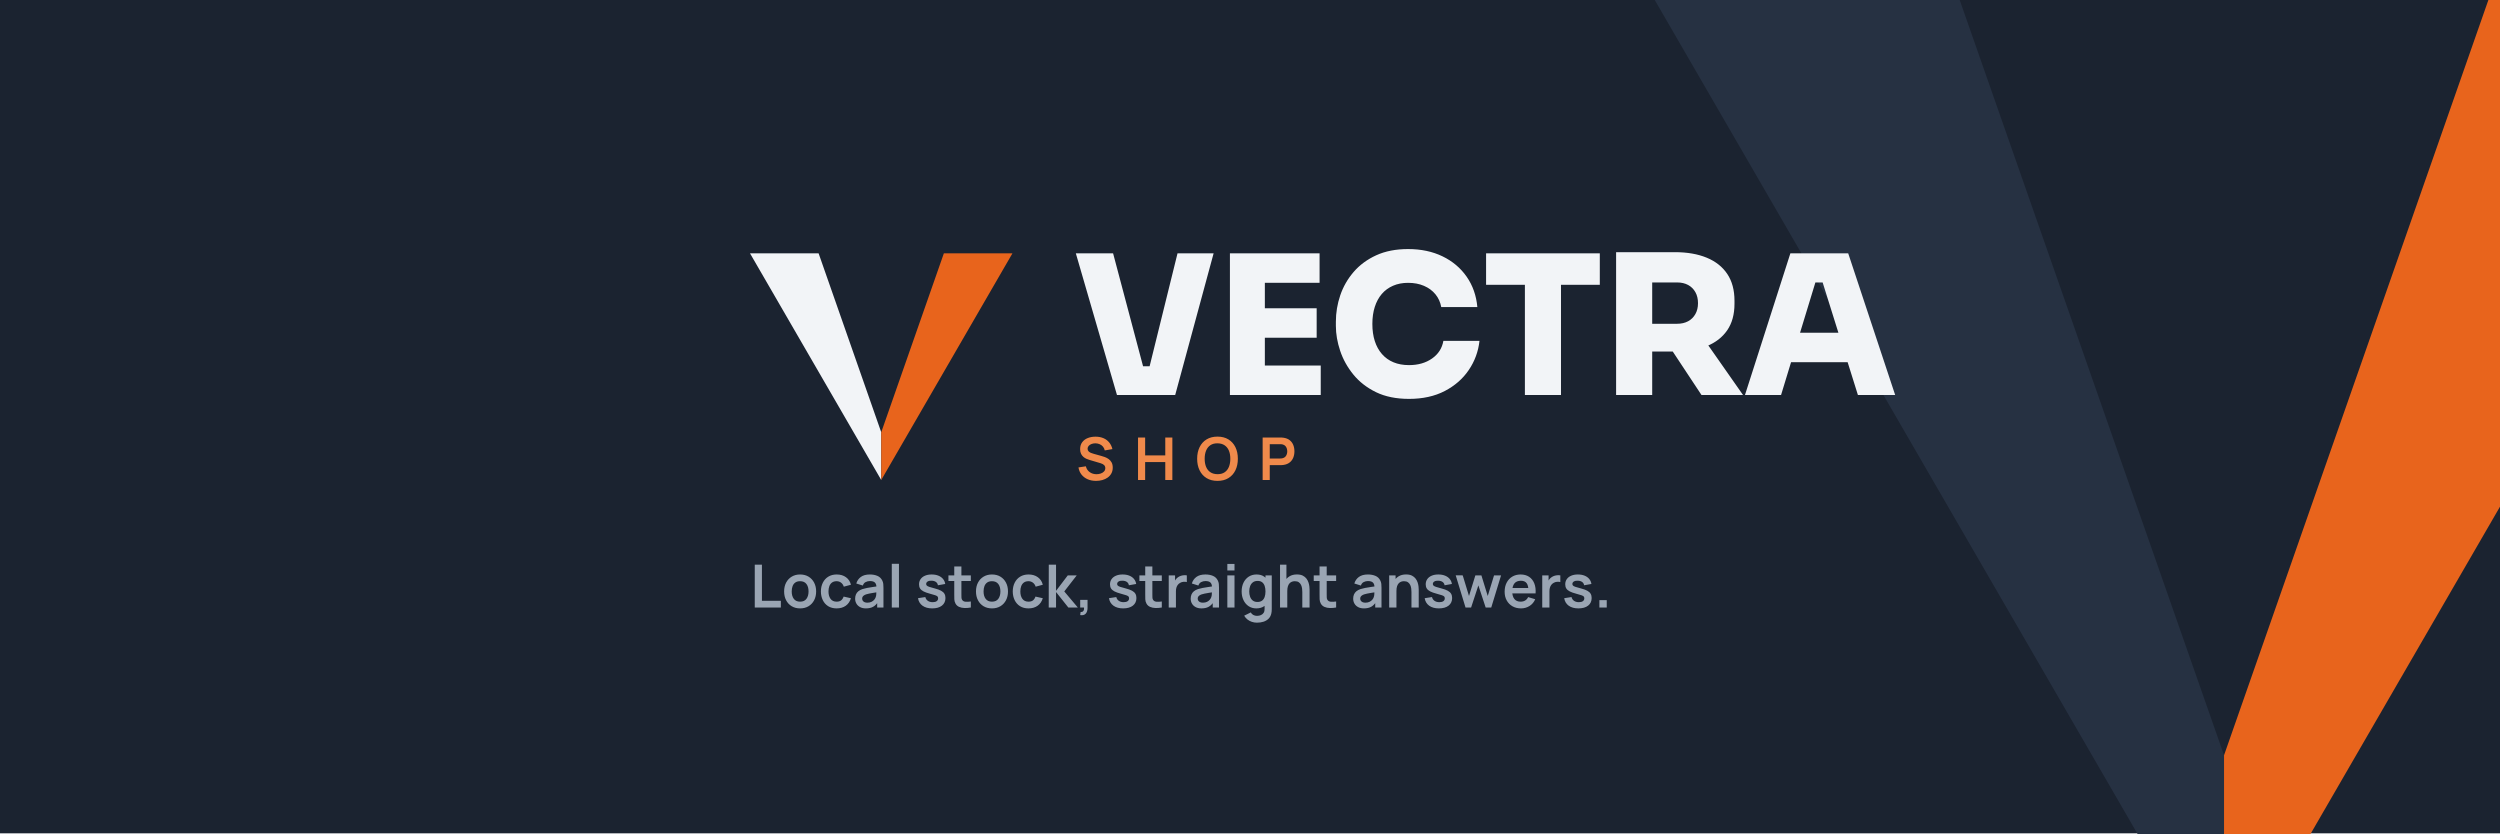
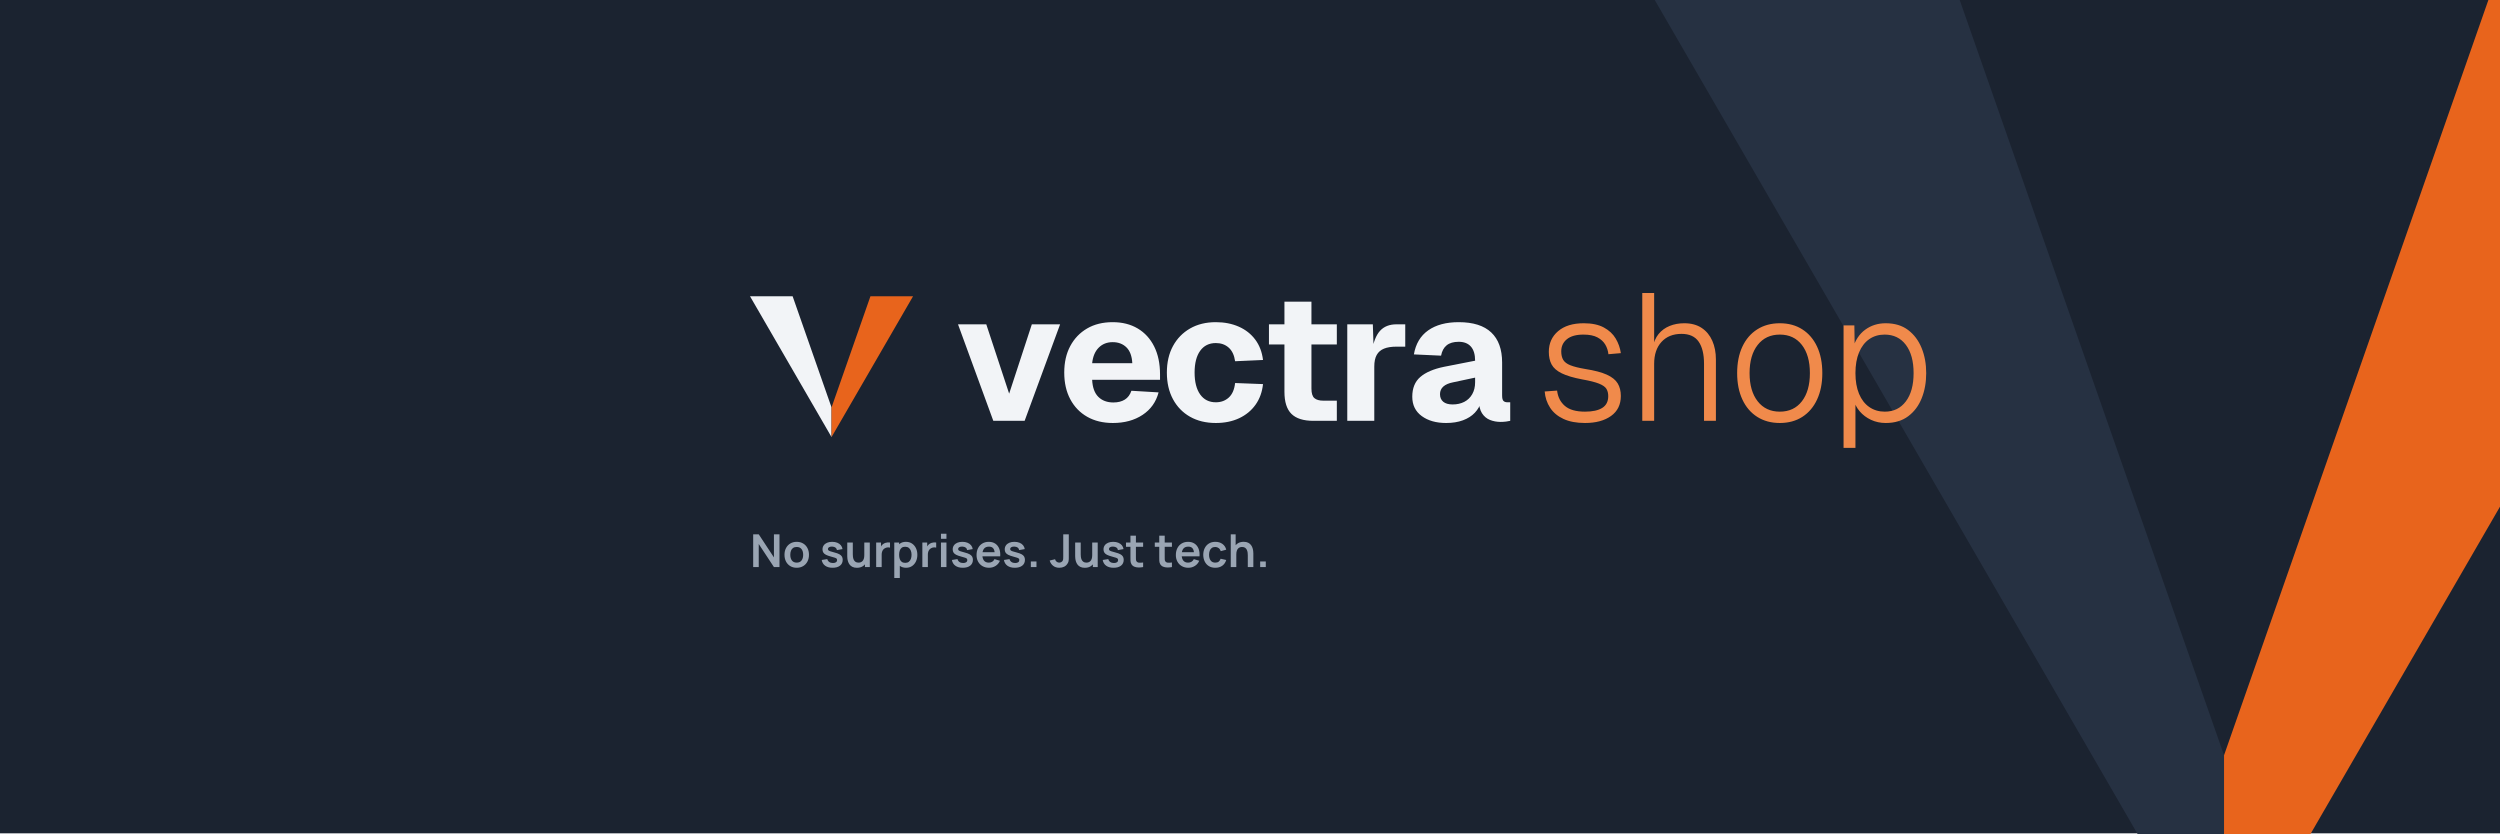
<svg xmlns="http://www.w3.org/2000/svg" viewBox="0 0 1500.00 500.00" width="1500" height="500" role="img" aria-label="Vectra Shop">
  <rect width="1500" height="500" fill="#1B2330" />
  <polygon fill="#263142" points="958.11,-60.00 1154.82,-60.00 1334.42,453.16 1334.42,590.00" />
  <polygon fill="#E8641C" points="1710.74,-60.00 1514.03,-60.00 1334.42,453.16 1334.42,590.00" />
-   <g transform="translate(450.00,152.00)">
-     <polygon fill="#F2F4F7" points="0.00,0.00 41.16,0.00 78.74,107.37 78.74,136.00" />
-     <polygon fill="#E8641C" points="157.47,0.00 116.32,0.00 78.74,107.37 78.74,136.00" />
-     <path fill="#F2F4F7" transform="translate(193.17,85.00)" d="M27.014 0.0 2.329 -85.0H24.685L43.199 -15.253L39.123 -17.233H50.301L46.11 -15.253L63.342 -85.0H85.0L61.945 0.0ZM94.781 0.0V-85.0H115.74V0.0ZM113.411 0.0V-17.699H149.274V0.0ZM113.411 -34.349V-52.048H146.829V-34.349ZM113.411 -67.301V-85.0H148.575V-67.301ZM202.253 2.329Q190.726 2.329 182.459 -1.688Q174.192 -5.705 168.836 -12.284Q163.479 -18.863 160.918 -26.548Q158.356 -34.233 158.356 -41.452V-44.014Q158.356 -52.048 160.976 -59.791Q163.596 -67.534 169.01 -73.822Q174.425 -80.11 182.575 -83.836Q190.726 -87.562 201.671 -87.562Q213.315 -87.562 222.339 -83.195Q231.363 -78.829 236.836 -70.969Q242.308 -63.11 243.24 -52.747H221.582Q220.767 -57.171 218.089 -60.432Q215.411 -63.692 211.219 -65.497Q207.027 -67.301 201.671 -67.301Q196.664 -67.301 192.647 -65.555Q188.63 -63.808 185.894 -60.606Q183.158 -57.404 181.702 -52.863Q180.247 -48.322 180.247 -42.616Q180.247 -36.911 181.702 -32.37Q183.158 -27.829 186.01 -24.568Q188.863 -21.308 192.938 -19.62Q197.014 -17.932 202.253 -17.932Q210.404 -17.932 216.051 -21.89Q221.699 -25.849 222.863 -32.486H244.521Q243.473 -22.938 238.116 -15.021Q232.76 -7.103 223.678 -2.387Q214.596 2.329 202.253 2.329ZM271.767 0.0V-68.466H293.425V0.0ZM248.479 -66.137V-85.0H316.712V-66.137ZM326.493 0.0V-85.699H348.151V0.0ZM377.726 0.0 353.856 -36.096H377.377L402.644 0.0ZM342.678 -26.082V-42.733H363.055Q366.897 -42.733 369.692 -44.247Q372.486 -45.76 374.058 -48.555Q375.63 -51.349 375.63 -55.075Q375.63 -58.918 374.058 -61.712Q372.486 -64.507 369.692 -66.021Q366.897 -67.534 363.055 -67.534H342.678V-85.699H361.774Q372.836 -85.699 380.87 -82.38Q388.904 -79.062 393.212 -72.599Q397.521 -66.137 397.521 -56.589V-54.726Q397.521 -45.178 393.154 -38.832Q388.788 -32.486 380.812 -29.284Q372.836 -26.082 361.774 -26.082ZM403.808 0.0 431.055 -85.0H465.753L493.932 0.0H471.575L449.685 -69.863L455.856 -67.534H440.486L446.774 -69.863L425.466 0.0ZM426.048 -19.678 432.568 -37.377H464.822L471.342 -19.678Z" />
-     <path fill="#F08A4B" transform="translate(195.72,136.00)" d="M11.918 0.531Q9.12 0.531 6.88 -0.443Q4.64 -1.417 3.196 -3.232Q1.753 -5.047 1.364 -7.544L5.791 -8.217Q6.357 -5.95 8.119 -4.71Q9.881 -3.471 12.183 -3.471Q13.547 -3.471 14.751 -3.896Q15.955 -4.321 16.708 -5.135Q17.46 -5.95 17.46 -7.136Q17.46 -7.668 17.283 -8.119Q17.106 -8.571 16.761 -8.925Q16.416 -9.279 15.876 -9.571Q15.335 -9.864 14.627 -10.076L8.04 -12.024Q7.19 -12.272 6.207 -12.688Q5.224 -13.104 4.347 -13.839Q3.471 -14.574 2.913 -15.716Q2.355 -16.858 2.355 -18.541Q2.355 -21.002 3.604 -22.676Q4.852 -24.349 6.968 -25.181Q9.084 -26.014 11.67 -25.996Q14.291 -25.978 16.345 -25.102Q18.399 -24.225 19.78 -22.56Q21.161 -20.896 21.728 -18.541L17.142 -17.744Q16.858 -19.09 16.053 -20.037Q15.247 -20.984 14.087 -21.48Q12.927 -21.976 11.617 -22.011Q10.342 -22.029 9.253 -21.631Q8.164 -21.232 7.499 -20.489Q6.835 -19.745 6.835 -18.753Q6.835 -17.815 7.402 -17.221Q7.969 -16.628 8.81 -16.283Q9.651 -15.938 10.519 -15.707L15.088 -14.432Q16.026 -14.184 17.195 -13.759Q18.364 -13.334 19.444 -12.573Q20.524 -11.811 21.223 -10.572Q21.923 -9.332 21.923 -7.42Q21.923 -5.436 21.099 -3.94Q20.276 -2.444 18.877 -1.452Q17.478 -0.46 15.681 0.035Q13.883 0.531 11.918 0.531ZM37.099 0.0V-25.5H41.367V-14.769H53.444V-25.5H57.694V0.0H53.444V-10.767H41.367V0.0ZM84.77 0.531Q80.945 0.531 78.218 -1.142Q75.491 -2.816 74.03 -5.808Q72.569 -8.801 72.569 -12.75Q72.569 -16.699 74.03 -19.692Q75.491 -22.684 78.218 -24.358Q80.945 -26.031 84.77 -26.031Q88.595 -26.031 91.331 -24.358Q94.067 -22.684 95.528 -19.692Q96.989 -16.699 96.989 -12.75Q96.989 -8.801 95.528 -5.808Q94.067 -2.816 91.331 -1.142Q88.595 0.531 84.77 0.531ZM84.77 -3.489Q87.338 -3.471 89.046 -4.622Q90.755 -5.773 91.614 -7.863Q92.473 -9.952 92.473 -12.75Q92.473 -15.548 91.614 -17.611Q90.755 -19.674 89.046 -20.825Q87.338 -21.976 84.77 -22.011Q82.202 -22.029 80.502 -20.878Q78.802 -19.727 77.943 -17.638Q77.084 -15.548 77.084 -12.75Q77.084 -9.952 77.934 -7.889Q78.784 -5.826 80.493 -4.675Q82.202 -3.524 84.77 -3.489ZM111.864 0.0V-25.5H122.4Q122.772 -25.5 123.356 -25.473Q123.941 -25.447 124.436 -25.358Q126.65 -25.022 128.093 -23.889Q129.536 -22.755 130.236 -21.029Q130.935 -19.302 130.935 -17.195Q130.935 -15.105 130.227 -13.379Q129.519 -11.652 128.076 -10.519Q126.632 -9.385 124.436 -9.049Q123.941 -8.978 123.347 -8.943Q122.754 -8.907 122.4 -8.907H116.131V0.0ZM116.131 -12.892H122.223Q122.577 -12.892 123.02 -12.927Q123.463 -12.963 123.834 -13.069Q124.897 -13.334 125.508 -14.007Q126.119 -14.68 126.376 -15.53Q126.632 -16.38 126.632 -17.195Q126.632 -18.009 126.376 -18.868Q126.119 -19.727 125.508 -20.4Q124.897 -21.073 123.834 -21.339Q123.463 -21.445 123.02 -21.471Q122.577 -21.498 122.223 -21.498H116.131Z" />
+   <g transform="translate(450.00,177.75)">
+     <polygon fill="#F2F4F7" points="0.00,0.00 25.57,0.00 48.92,66.71 48.92,84.50" />
+     <polygon fill="#E8641C" points="97.84,0.00 72.27,0.00 48.92,66.71 48.92,84.50" />
+     <path fill="#F2F4F7" transform="translate(122.54,74.75)" d="M23.442 0.0 2.269 -57.903H19.229L32.949 -16.312L46.56 -57.903H63.521L42.239 0.0ZM95.173 1.296Q86.315 1.296 79.779 -2.431Q73.243 -6.158 69.624 -12.963Q66.005 -19.769 66.005 -28.952Q66.005 -38.134 69.624 -44.886Q73.243 -51.637 79.725 -55.418Q86.206 -59.199 95.065 -59.199Q103.707 -59.199 110.081 -55.418Q116.454 -51.637 119.965 -44.616Q123.476 -37.594 123.476 -27.871V-24.63H82.75Q83.074 -17.717 86.477 -14.368Q89.879 -11.019 95.497 -11.019Q99.602 -11.019 102.357 -12.747Q105.111 -14.476 106.3 -18.041L122.612 -17.068Q120.343 -8.426 112.997 -3.565Q105.652 1.296 95.173 1.296ZM82.75 -34.569H106.84Q106.516 -40.943 103.329 -44.075Q100.142 -47.208 95.065 -47.208Q89.987 -47.208 86.693 -43.913Q83.398 -40.619 82.75 -34.569ZM156.965 1.296Q148.107 1.296 141.517 -2.431Q134.927 -6.158 131.254 -12.963Q127.581 -19.769 127.581 -28.952Q127.581 -38.134 131.254 -44.886Q134.927 -51.637 141.517 -55.418Q148.107 -59.199 156.965 -59.199Q164.635 -59.199 170.739 -56.499Q176.842 -53.798 180.623 -48.721Q184.404 -43.643 185.268 -36.514L168.524 -35.757Q167.768 -41.159 164.689 -43.913Q161.61 -46.668 156.965 -46.668Q150.915 -46.668 147.566 -42.023Q144.218 -37.378 144.218 -28.952Q144.218 -20.525 147.566 -15.826Q150.915 -11.127 156.965 -11.127Q161.61 -11.127 164.743 -13.99Q167.876 -16.852 168.524 -22.686L185.268 -22.038Q184.512 -14.908 180.785 -9.669Q177.058 -4.429 170.955 -1.566Q164.851 1.296 156.965 1.296ZM215.516 0.0Q206.55 0.0 202.337 -4.159Q198.124 -8.318 198.124 -17.393V-71.515H214.328V-19.337Q214.328 -15.124 216.11 -13.612Q217.893 -12.099 221.458 -12.099H229.56V0.0ZM188.833 -45.804V-57.903H229.56V-45.804ZM235.825 0.0V-57.903H251.165L251.706 -41.051L250.517 -41.375Q251.922 -50.125 255.487 -54.014Q259.052 -57.903 265.317 -57.903H270.611V-44.508H265.317Q260.78 -44.508 257.863 -43.319Q254.946 -42.131 253.488 -39.538Q252.03 -36.946 252.03 -32.516V0.0ZM295.133 1.296Q286.167 1.296 280.495 -2.863Q274.824 -7.022 274.824 -14.476Q274.824 -22.146 279.631 -26.305Q284.438 -30.464 293.837 -32.408L312.525 -36.081Q312.525 -41.699 309.987 -44.562Q307.448 -47.424 302.695 -47.424Q298.05 -47.424 295.457 -45.318Q292.864 -43.211 292.108 -39.106L275.796 -39.862Q277.416 -49.369 284.384 -54.284Q291.352 -59.199 302.695 -59.199Q315.658 -59.199 322.194 -53.042Q328.73 -46.884 328.73 -35.001V-15.232Q328.73 -12.747 329.54 -11.937Q330.35 -11.127 331.971 -11.127H333.591V0.0Q332.835 0.216 331.16 0.432Q329.486 0.648 327.865 0.648Q324.409 0.648 321.438 -0.54Q318.467 -1.728 316.631 -4.591Q314.794 -7.454 314.794 -12.747L316.198 -11.667Q315.118 -7.778 312.363 -4.861Q309.609 -1.945 305.234 -0.324Q300.858 1.296 295.133 1.296ZM299.022 -9.831Q303.019 -9.831 306.044 -11.397Q309.069 -12.963 310.797 -15.988Q312.525 -19.013 312.525 -23.118V-25.927L299.346 -23.118Q295.457 -22.362 293.459 -20.579Q291.46 -18.797 291.46 -15.988Q291.46 -13.071 293.405 -11.451Q295.349 -9.831 299.022 -9.831Z" />
+     <path fill="#F08A4B" transform="translate(471.84,74.75)" d="M29.168 1.296Q21.498 1.296 16.258 -1.134Q11.019 -3.565 8.21 -7.886Q5.401 -12.207 4.969 -17.609L12.423 -18.149Q13.071 -12.423 17.068 -8.966Q21.065 -5.509 29.168 -5.509Q35.973 -5.509 39.538 -7.778Q43.103 -10.047 43.103 -14.8Q43.103 -17.393 42.023 -19.175Q40.943 -20.957 37.594 -22.308Q34.245 -23.658 27.547 -24.846Q19.553 -26.359 15.178 -28.519Q10.803 -30.68 9.128 -33.813Q7.454 -36.946 7.454 -41.375Q7.454 -49.045 13.017 -53.798Q18.581 -58.551 28.411 -58.551Q35.757 -58.551 40.457 -56.013Q45.156 -53.474 47.586 -49.369Q50.017 -45.264 50.665 -40.619L43.211 -39.97Q42.887 -43.103 41.321 -45.75Q39.754 -48.397 36.622 -50.071Q33.489 -51.745 28.195 -51.745Q21.714 -51.745 18.311 -48.991Q14.908 -46.236 14.908 -41.699Q14.908 -38.566 16.096 -36.568Q17.285 -34.569 20.417 -33.327Q23.55 -32.084 29.276 -31.112Q37.594 -29.816 42.239 -27.709Q46.884 -25.603 48.775 -22.47Q50.665 -19.337 50.665 -14.908Q50.665 -7.13 44.778 -2.917Q38.89 1.296 29.168 1.296ZM63.521 0.0V-76.7H70.65V-43.643L69.786 -43.751Q70.65 -48.829 73.297 -52.07Q75.944 -55.31 79.941 -56.931Q83.938 -58.551 88.691 -58.551Q94.957 -58.551 99.17 -55.743Q103.383 -52.934 105.544 -48.019Q107.704 -43.103 107.704 -36.838V0.0H100.574V-34.245Q100.574 -42.887 97.333 -47.532Q94.093 -52.178 87.071 -52.178Q79.509 -52.178 75.08 -47.37Q70.65 -42.563 70.65 -34.137V0.0ZM146.054 1.296Q138.276 1.296 132.497 -2.377Q126.717 -6.05 123.584 -12.801Q120.451 -19.553 120.451 -28.627Q120.451 -37.81 123.584 -44.508Q126.717 -51.205 132.497 -54.878Q138.276 -58.551 146.054 -58.551Q153.832 -58.551 159.558 -54.878Q165.283 -51.205 168.416 -44.508Q171.549 -37.81 171.549 -28.627Q171.549 -19.553 168.416 -12.801Q165.283 -6.05 159.558 -2.377Q153.832 1.296 146.054 1.296ZM146.054 -5.509Q154.48 -5.509 159.288 -11.721Q164.095 -17.933 164.095 -28.627Q164.095 -39.322 159.288 -45.534Q154.48 -51.745 146.054 -51.745Q137.628 -51.745 132.767 -45.534Q127.905 -39.322 127.905 -28.627Q127.905 -17.933 132.767 -11.721Q137.628 -5.509 146.054 -5.509ZM184.296 16.204V-57.255H190.778L190.994 -42.779L189.805 -43.319Q191.966 -50.773 197.259 -54.662Q202.553 -58.551 209.575 -58.551Q217.677 -58.551 223.024 -54.5Q228.372 -50.449 231.126 -43.697Q233.881 -36.946 233.881 -28.627Q233.881 -20.309 231.18 -13.558Q228.48 -6.806 223.078 -2.755Q217.677 1.296 209.575 1.296Q204.821 1.296 200.77 -0.594Q196.719 -2.485 193.965 -5.725Q191.21 -8.966 190.238 -13.071L191.426 -14.476V16.204ZM209.035 -5.509Q217.029 -5.509 221.674 -11.667Q226.319 -17.825 226.319 -28.627Q226.319 -39.43 221.674 -45.588Q217.029 -51.745 208.926 -51.745Q203.633 -51.745 199.69 -48.991Q195.747 -46.236 193.586 -41.051Q191.426 -35.865 191.426 -28.627Q191.426 -21.39 193.586 -16.204Q195.747 -11.019 199.744 -8.264Q203.741 -5.509 209.035 -5.509Z" />
  </g>
-   <path fill="#9AA5B3" transform="translate(450.00,364.50)" d="M2.856 0.0V-25.704H7.158V-4.034H18.51V0.0ZM30.059 0.535Q27.168 0.535 25.008 -0.768Q22.848 -2.071 21.661 -4.364Q20.474 -6.658 20.474 -9.639Q20.474 -12.673 21.688 -14.958Q22.902 -17.243 25.061 -18.528Q27.221 -19.813 30.059 -19.813Q32.969 -19.813 35.129 -18.51Q37.289 -17.207 38.485 -14.914Q39.681 -12.62 39.681 -9.639Q39.681 -6.64 38.476 -4.346Q37.271 -2.053 35.111 -0.759Q32.951 0.535 30.059 0.535ZM30.059 -3.499Q32.63 -3.499 33.879 -5.212Q35.129 -6.926 35.129 -9.639Q35.129 -12.441 33.861 -14.11Q32.594 -15.779 30.059 -15.779Q28.328 -15.779 27.212 -15.003Q26.097 -14.226 25.561 -12.843Q25.026 -11.46 25.026 -9.639Q25.026 -6.837 26.302 -5.168Q27.578 -3.499 30.059 -3.499ZM51.979 0.535Q48.998 0.535 46.892 -0.794Q44.786 -2.124 43.67 -4.427Q42.554 -6.729 42.537 -9.639Q42.554 -12.602 43.706 -14.896Q44.857 -17.19 46.981 -18.502Q49.105 -19.813 52.033 -19.813Q55.317 -19.813 57.593 -18.162Q59.869 -16.511 60.565 -13.655L56.281 -12.495Q55.781 -14.048 54.621 -14.914Q53.461 -15.779 51.979 -15.779Q50.301 -15.779 49.212 -14.985Q48.124 -14.191 47.606 -12.798Q47.088 -11.406 47.088 -9.639Q47.088 -6.89 48.32 -5.194Q49.552 -3.499 51.979 -3.499Q53.693 -3.499 54.683 -4.284Q55.674 -5.069 56.174 -6.551L60.565 -5.569Q59.673 -2.624 57.441 -1.044Q55.21 0.535 51.979 0.535ZM69.544 0.535Q67.455 0.535 66.009 -0.259Q64.563 -1.053 63.823 -2.374Q63.082 -3.695 63.082 -5.284Q63.082 -6.676 63.546 -7.792Q64.01 -8.907 64.974 -9.719Q65.938 -10.531 67.473 -11.049Q68.633 -11.424 70.195 -11.727Q71.757 -12.031 73.587 -12.29Q75.416 -12.549 77.415 -12.852L75.88 -11.977Q75.898 -13.977 74.988 -14.923Q74.077 -15.869 71.918 -15.869Q70.615 -15.869 69.401 -15.262Q68.187 -14.655 67.705 -13.173L63.778 -14.405Q64.492 -16.85 66.5 -18.332Q68.508 -19.813 71.918 -19.813Q74.488 -19.813 76.443 -18.975Q78.397 -18.136 79.343 -16.226Q79.861 -15.208 79.968 -14.146Q80.075 -13.084 80.075 -11.835V0.0H76.309V-4.177L76.933 -3.499Q75.63 -1.41 73.89 -0.437Q72.15 0.535 69.544 0.535ZM70.4 -2.892Q71.864 -2.892 72.899 -3.409Q73.935 -3.927 74.551 -4.677Q75.166 -5.426 75.381 -6.087Q75.72 -6.908 75.764 -7.97Q75.809 -9.032 75.809 -9.693L77.13 -9.3Q75.184 -8.996 73.792 -8.764Q72.4 -8.532 71.4 -8.327Q70.4 -8.122 69.633 -7.872Q68.883 -7.604 68.365 -7.247Q67.848 -6.89 67.571 -6.426Q67.294 -5.962 67.294 -5.337Q67.294 -4.623 67.651 -4.079Q68.008 -3.534 68.696 -3.213Q69.383 -2.892 70.4 -2.892ZM85.073 0.0V-26.239H89.375V0.0ZM109.313 0.535Q105.743 0.535 103.512 -1.071Q101.281 -2.677 100.799 -5.587L105.19 -6.265Q105.529 -4.837 106.689 -4.016Q107.85 -3.195 109.617 -3.195Q111.17 -3.195 112.018 -3.811Q112.866 -4.427 112.866 -5.498Q112.866 -6.158 112.553 -6.56Q112.241 -6.961 111.188 -7.336Q110.134 -7.711 107.957 -8.282Q105.529 -8.925 104.101 -9.666Q102.673 -10.407 102.048 -11.424Q101.424 -12.441 101.424 -13.887Q101.424 -15.69 102.37 -17.029Q103.316 -18.368 105.012 -19.091Q106.707 -19.813 109.01 -19.813Q111.259 -19.813 112.999 -19.117Q114.74 -18.421 115.811 -17.136Q116.882 -15.851 117.132 -14.119L112.741 -13.334Q112.58 -14.566 111.625 -15.28Q110.67 -15.994 109.081 -16.083Q107.564 -16.172 106.636 -15.628Q105.708 -15.083 105.708 -14.101Q105.708 -13.548 106.083 -13.155Q106.457 -12.763 107.591 -12.37Q108.724 -11.977 110.973 -11.406Q113.276 -10.817 114.659 -10.058Q116.043 -9.3 116.659 -8.247Q117.274 -7.194 117.274 -5.694Q117.274 -2.785 115.159 -1.125Q113.044 0.535 109.313 0.535ZM132.501 0.0Q130.591 0.357 128.761 0.312Q126.931 0.268 125.485 -0.366Q124.04 -1 123.29 -2.374Q122.629 -3.624 122.594 -4.927Q122.558 -6.23 122.558 -7.872V-24.633H126.842V-8.122Q126.842 -6.961 126.869 -6.087Q126.896 -5.212 127.235 -4.659Q127.877 -3.588 129.288 -3.463Q130.698 -3.338 132.501 -3.606ZM119.059 -15.904V-19.278H132.501V-15.904ZM145.174 0.535Q142.282 0.535 140.122 -0.768Q137.963 -2.071 136.776 -4.364Q135.589 -6.658 135.589 -9.639Q135.589 -12.673 136.802 -14.958Q138.016 -17.243 140.176 -18.528Q142.336 -19.813 145.174 -19.813Q148.084 -19.813 150.243 -18.51Q152.403 -17.207 153.599 -14.914Q154.795 -12.62 154.795 -9.639Q154.795 -6.64 153.59 -4.346Q152.385 -2.053 150.226 -0.759Q148.066 0.535 145.174 0.535ZM145.174 -3.499Q147.744 -3.499 148.994 -5.212Q150.243 -6.926 150.243 -9.639Q150.243 -12.441 148.976 -14.11Q147.709 -15.779 145.174 -15.779Q143.443 -15.779 142.327 -15.003Q141.211 -14.226 140.676 -12.843Q140.14 -11.46 140.14 -9.639Q140.14 -6.837 141.417 -5.168Q142.693 -3.499 145.174 -3.499ZM167.094 0.535Q164.113 0.535 162.007 -0.794Q159.9 -2.124 158.785 -4.427Q157.669 -6.729 157.651 -9.639Q157.669 -12.602 158.82 -14.896Q159.972 -17.19 162.096 -18.502Q164.22 -19.813 167.147 -19.813Q170.432 -19.813 172.708 -18.162Q174.984 -16.511 175.68 -13.655L171.396 -12.495Q170.896 -14.048 169.736 -14.914Q168.575 -15.779 167.094 -15.779Q165.416 -15.779 164.327 -14.985Q163.238 -14.191 162.721 -12.798Q162.203 -11.406 162.203 -9.639Q162.203 -6.89 163.435 -5.194Q164.666 -3.499 167.094 -3.499Q168.807 -3.499 169.798 -4.284Q170.789 -5.069 171.289 -6.551L175.68 -5.569Q174.787 -2.624 172.556 -1.044Q170.325 0.535 167.094 0.535ZM179.232 0.0 179.268 -25.704H183.623V-9.996L190.674 -19.278H196.047L188.567 -9.639L196.689 0.0H190.995L183.623 -9.282V0.0ZM198.117 4.552 198.367 2.695Q199.188 2.767 199.67 2.419Q200.152 2.071 200.322 1.437Q200.491 0.803 200.402 0.0H198.117V-4.587H202.526V0.178Q202.526 2.517 201.419 3.713Q200.313 4.909 198.117 4.552ZM223.893 0.535Q220.323 0.535 218.091 -1.071Q215.86 -2.677 215.378 -5.587L219.769 -6.265Q220.108 -4.837 221.269 -4.016Q222.429 -3.195 224.196 -3.195Q225.749 -3.195 226.597 -3.811Q227.445 -4.427 227.445 -5.498Q227.445 -6.158 227.132 -6.56Q226.82 -6.961 225.767 -7.336Q224.714 -7.711 222.536 -8.282Q220.108 -8.925 218.68 -9.666Q217.252 -10.407 216.628 -11.424Q216.003 -12.441 216.003 -13.887Q216.003 -15.69 216.949 -17.029Q217.895 -18.368 219.591 -19.091Q221.286 -19.813 223.589 -19.813Q225.838 -19.813 227.579 -19.117Q229.319 -18.421 230.39 -17.136Q231.461 -15.851 231.711 -14.119L227.32 -13.334Q227.159 -14.566 226.204 -15.28Q225.249 -15.994 223.66 -16.083Q222.143 -16.172 221.215 -15.628Q220.287 -15.083 220.287 -14.101Q220.287 -13.548 220.662 -13.155Q221.037 -12.763 222.17 -12.37Q223.303 -11.977 225.553 -11.406Q227.855 -10.817 229.239 -10.058Q230.622 -9.3 231.238 -8.247Q231.854 -7.194 231.854 -5.694Q231.854 -2.785 229.738 -1.125Q227.623 0.535 223.893 0.535ZM247.08 0.0Q245.17 0.357 243.34 0.312Q241.51 0.268 240.065 -0.366Q238.619 -1 237.869 -2.374Q237.209 -3.624 237.173 -4.927Q237.137 -6.23 237.137 -7.872V-24.633H241.421V-8.122Q241.421 -6.961 241.448 -6.087Q241.475 -5.212 241.814 -4.659Q242.457 -3.588 243.867 -3.463Q245.277 -3.338 247.08 -3.606ZM233.639 -15.904V-19.278H247.08V-15.904ZM251.239 0.0V-19.278H255.041V-14.583L254.577 -15.19Q254.934 -16.154 255.532 -16.949Q256.13 -17.743 256.969 -18.261Q257.683 -18.742 258.548 -19.019Q259.414 -19.296 260.324 -19.358Q261.235 -19.421 262.092 -19.278V-15.262Q261.235 -15.512 260.119 -15.422Q259.003 -15.333 258.111 -14.798Q257.218 -14.316 256.656 -13.566Q256.094 -12.816 255.826 -11.861Q255.558 -10.906 255.558 -9.8V0.0ZM270.874 0.535Q268.785 0.535 267.339 -0.259Q265.894 -1.053 265.153 -2.374Q264.412 -3.695 264.412 -5.284Q264.412 -6.676 264.876 -7.792Q265.34 -8.907 266.304 -9.719Q267.268 -10.531 268.803 -11.049Q269.963 -11.424 271.525 -11.727Q273.087 -12.031 274.917 -12.29Q276.746 -12.549 278.746 -12.852L277.21 -11.977Q277.228 -13.977 276.318 -14.923Q275.408 -15.869 273.248 -15.869Q271.945 -15.869 270.731 -15.262Q269.517 -14.655 269.035 -13.173L265.108 -14.405Q265.822 -16.85 267.83 -18.332Q269.838 -19.813 273.248 -19.813Q275.818 -19.813 277.773 -18.975Q279.727 -18.136 280.673 -16.226Q281.191 -15.208 281.298 -14.146Q281.405 -13.084 281.405 -11.835V0.0H277.639V-4.177L278.264 -3.499Q276.961 -1.41 275.22 -0.437Q273.48 0.535 270.874 0.535ZM271.731 -2.892Q273.194 -2.892 274.23 -3.409Q275.265 -3.927 275.881 -4.677Q276.496 -5.426 276.711 -6.087Q277.05 -6.908 277.094 -7.97Q277.139 -9.032 277.139 -9.693L278.46 -9.3Q276.514 -8.996 275.122 -8.764Q273.73 -8.532 272.73 -8.327Q271.731 -8.122 270.963 -7.872Q270.213 -7.604 269.696 -7.247Q269.178 -6.89 268.901 -6.426Q268.625 -5.962 268.625 -5.337Q268.625 -4.623 268.982 -4.079Q269.339 -3.534 270.026 -3.213Q270.713 -2.892 271.731 -2.892ZM286.403 -22.205V-26.15H290.705V-22.205ZM286.403 0.0V-19.278H290.705V0.0ZM304.164 9.103Q302.557 9.103 301.085 8.604Q299.612 8.104 298.434 7.167Q297.256 6.23 296.506 4.909L300.469 2.945Q301.022 3.998 302.031 4.507Q303.039 5.016 304.182 5.016Q305.521 5.016 306.574 4.543Q307.627 4.07 308.207 3.151Q308.787 2.231 308.751 0.857V-4.623H309.287V-19.278H313.053V0.928Q313.053 1.66 312.991 2.329Q312.928 2.999 312.786 3.641Q312.357 5.516 311.143 6.721Q309.93 7.925 308.136 8.514Q306.342 9.103 304.164 9.103ZM303.789 0.535Q301.129 0.535 299.148 -0.803Q297.167 -2.142 296.078 -4.445Q294.989 -6.747 294.989 -9.639Q294.989 -12.566 296.087 -14.86Q297.185 -17.154 299.202 -18.484Q301.219 -19.813 303.95 -19.813Q306.699 -19.813 308.564 -18.484Q310.429 -17.154 311.393 -14.851Q312.357 -12.549 312.357 -9.639Q312.357 -6.765 311.393 -4.454Q310.429 -2.142 308.519 -0.803Q306.609 0.535 303.789 0.535ZM304.45 -3.32Q306.181 -3.32 307.243 -4.114Q308.305 -4.909 308.796 -6.337Q309.287 -7.765 309.287 -9.639Q309.287 -11.531 308.796 -12.95Q308.305 -14.369 307.27 -15.164Q306.235 -15.958 304.592 -15.958Q302.861 -15.958 301.736 -15.11Q300.612 -14.262 300.076 -12.825Q299.541 -11.388 299.541 -9.639Q299.541 -7.872 300.067 -6.435Q300.594 -4.998 301.683 -4.159Q302.772 -3.32 304.45 -3.32ZM331.385 0.0V-9.282Q331.385 -10.192 331.26 -11.299Q331.135 -12.406 330.68 -13.432Q330.225 -14.458 329.324 -15.119Q328.422 -15.779 326.887 -15.779Q326.066 -15.779 325.263 -15.512Q324.459 -15.244 323.808 -14.592Q323.156 -13.941 322.764 -12.807Q322.371 -11.674 322.371 -9.907L319.818 -10.996Q319.818 -13.459 320.773 -15.458Q321.728 -17.457 323.585 -18.644Q325.441 -19.831 328.154 -19.831Q330.296 -19.831 331.689 -19.117Q333.081 -18.403 333.902 -17.297Q334.723 -16.19 335.116 -14.94Q335.509 -13.691 335.625 -12.575Q335.741 -11.46 335.741 -10.764V0.0ZM318.016 0.0V-25.704H321.853V-12.174H322.371V0.0ZM351.681 0.0Q349.771 0.357 347.941 0.312Q346.111 0.268 344.666 -0.366Q343.22 -1 342.47 -2.374Q341.81 -3.624 341.774 -4.927Q341.738 -6.23 341.738 -7.872V-24.633H346.022V-8.122Q346.022 -6.961 346.049 -6.087Q346.076 -5.212 346.415 -4.659Q347.058 -3.588 348.468 -3.463Q349.878 -3.338 351.681 -3.606ZM338.24 -15.904V-19.278H351.681V-15.904ZM368.37 0.535Q366.282 0.535 364.836 -0.259Q363.39 -1.053 362.65 -2.374Q361.909 -3.695 361.909 -5.284Q361.909 -6.676 362.373 -7.792Q362.837 -8.907 363.801 -9.719Q364.765 -10.531 366.3 -11.049Q367.46 -11.424 369.022 -11.727Q370.584 -12.031 372.413 -12.29Q374.243 -12.549 376.242 -12.852L374.707 -11.977Q374.725 -13.977 373.815 -14.923Q372.904 -15.869 370.744 -15.869Q369.441 -15.869 368.228 -15.262Q367.014 -14.655 366.532 -13.173L362.605 -14.405Q363.319 -16.85 365.327 -18.332Q367.335 -19.813 370.744 -19.813Q373.315 -19.813 375.269 -18.975Q377.224 -18.136 378.17 -16.226Q378.688 -15.208 378.795 -14.146Q378.902 -13.084 378.902 -11.835V0.0H375.136V-4.177L375.76 -3.499Q374.457 -1.41 372.717 -0.437Q370.977 0.535 368.37 0.535ZM369.227 -2.892Q370.691 -2.892 371.726 -3.409Q372.762 -3.927 373.377 -4.677Q373.993 -5.426 374.207 -6.087Q374.547 -6.908 374.591 -7.97Q374.636 -9.032 374.636 -9.693L375.957 -9.3Q374.011 -8.996 372.619 -8.764Q371.226 -8.532 370.227 -8.327Q369.227 -8.122 368.46 -7.872Q367.71 -7.604 367.192 -7.247Q366.675 -6.89 366.398 -6.426Q366.121 -5.962 366.121 -5.337Q366.121 -4.623 366.478 -4.079Q366.835 -3.534 367.523 -3.213Q368.21 -2.892 369.227 -2.892ZM396.877 0.0V-9.282Q396.877 -10.192 396.752 -11.299Q396.627 -12.406 396.172 -13.432Q395.717 -14.458 394.815 -15.119Q393.914 -15.779 392.379 -15.779Q391.558 -15.779 390.754 -15.512Q389.951 -15.244 389.3 -14.592Q388.648 -13.941 388.255 -12.807Q387.863 -11.674 387.863 -9.907L385.31 -10.996Q385.31 -13.459 386.265 -15.458Q387.22 -17.457 389.076 -18.644Q390.933 -19.831 393.646 -19.831Q395.788 -19.831 397.18 -19.117Q398.573 -18.403 399.394 -17.297Q400.215 -16.19 400.608 -14.94Q401 -13.691 401.116 -12.575Q401.232 -11.46 401.232 -10.764V0.0ZM383.507 0.0V-19.278H387.345V-13.298H387.863V0.0ZM413.317 0.535Q409.747 0.535 407.515 -1.071Q405.284 -2.677 404.802 -5.587L409.193 -6.265Q409.533 -4.837 410.693 -4.016Q411.853 -3.195 413.62 -3.195Q415.173 -3.195 416.021 -3.811Q416.869 -4.427 416.869 -5.498Q416.869 -6.158 416.557 -6.56Q416.244 -6.961 415.191 -7.336Q414.138 -7.711 411.96 -8.282Q409.533 -8.925 408.105 -9.666Q406.677 -10.407 406.052 -11.424Q405.427 -12.441 405.427 -13.887Q405.427 -15.69 406.373 -17.029Q407.319 -18.368 409.015 -19.091Q410.711 -19.813 413.013 -19.813Q415.262 -19.813 417.003 -19.117Q418.743 -18.421 419.814 -17.136Q420.885 -15.851 421.135 -14.119L416.744 -13.334Q416.583 -14.566 415.628 -15.28Q414.673 -15.994 413.085 -16.083Q411.567 -16.172 410.639 -15.628Q409.711 -15.083 409.711 -14.101Q409.711 -13.548 410.086 -13.155Q410.461 -12.763 411.594 -12.37Q412.728 -11.977 414.977 -11.406Q417.279 -10.817 418.663 -10.058Q420.046 -9.3 420.662 -8.247Q421.278 -7.194 421.278 -5.694Q421.278 -2.785 419.163 -1.125Q417.047 0.535 413.317 0.535ZM429.31 0.0 423.42 -19.314 427.632 -19.278 431.399 -6.908 435.219 -19.278H438.842L442.644 -6.908L446.428 -19.278H450.641L444.751 0.0H441.395L437.022 -13.263L432.666 0.0ZM462.618 0.535Q459.691 0.535 457.478 -0.732Q455.264 -1.999 454.024 -4.248Q452.783 -6.497 452.783 -9.425Q452.783 -12.584 453.997 -14.914Q455.211 -17.243 457.371 -18.528Q459.53 -19.813 462.369 -19.813Q465.367 -19.813 467.465 -18.412Q469.562 -17.011 470.58 -14.458Q471.597 -11.906 471.347 -8.443H467.081V-10.014Q467.063 -13.155 465.974 -14.601Q464.885 -16.047 462.547 -16.047Q459.905 -16.047 458.62 -14.414Q457.335 -12.781 457.335 -9.639Q457.335 -6.712 458.62 -5.105Q459.905 -3.499 462.369 -3.499Q463.957 -3.499 465.109 -4.204Q466.26 -4.909 466.885 -6.247L471.133 -4.962Q470.026 -2.356 467.715 -0.91Q465.403 0.535 462.618 0.535ZM455.978 -8.443V-11.692H469.241V-8.443ZM475.345 0.0V-19.278H479.148V-14.583L478.683 -15.19Q479.04 -16.154 479.638 -16.949Q480.236 -17.743 481.075 -18.261Q481.789 -18.742 482.655 -19.019Q483.521 -19.296 484.431 -19.358Q485.341 -19.421 486.198 -19.278V-15.262Q485.341 -15.512 484.226 -15.422Q483.11 -15.333 482.218 -14.798Q481.325 -14.316 480.763 -13.566Q480.201 -12.816 479.933 -11.861Q479.665 -10.906 479.665 -9.8V0.0ZM497.033 0.535Q493.463 0.535 491.232 -1.071Q489.001 -2.677 488.519 -5.587L492.91 -6.265Q493.249 -4.837 494.409 -4.016Q495.57 -3.195 497.337 -3.195Q498.89 -3.195 499.738 -3.811Q500.585 -4.427 500.585 -5.498Q500.585 -6.158 500.273 -6.56Q499.961 -6.961 498.907 -7.336Q497.854 -7.711 495.677 -8.282Q493.249 -8.925 491.821 -9.666Q490.393 -10.407 489.768 -11.424Q489.144 -12.441 489.144 -13.887Q489.144 -15.69 490.09 -17.029Q491.036 -18.368 492.731 -19.091Q494.427 -19.813 496.73 -19.813Q498.979 -19.813 500.719 -19.117Q502.46 -18.421 503.531 -17.136Q504.602 -15.851 504.852 -14.119L500.46 -13.334Q500.3 -14.566 499.345 -15.28Q498.39 -15.994 496.801 -16.083Q495.284 -16.172 494.356 -15.628Q493.428 -15.083 493.428 -14.101Q493.428 -13.548 493.802 -13.155Q494.177 -12.763 495.311 -12.37Q496.444 -11.977 498.693 -11.406Q500.996 -10.817 502.379 -10.058Q503.763 -9.3 504.379 -8.247Q504.994 -7.194 504.994 -5.694Q504.994 -2.785 502.879 -1.125Q500.764 0.535 497.033 0.535ZM509.635 0.0V-4.409H514.044V0.0Z" />
+   <path fill="#9AA5B3" transform="translate(450.00,340.25)" d="M1.911 0.0V-19.656H5.242L14.36 -5.801V-19.656H17.69V0.0H14.36L5.242 -13.855V0.0ZM28.023 0.41Q25.812 0.41 24.161 -0.587Q22.509 -1.583 21.601 -3.337Q20.693 -5.091 20.693 -7.371Q20.693 -9.692 21.622 -11.439Q22.55 -13.186 24.201 -14.169Q25.853 -15.152 28.023 -15.152Q30.248 -15.152 31.9 -14.155Q33.552 -13.159 34.466 -11.405Q35.381 -9.651 35.381 -7.371Q35.381 -5.078 34.459 -3.324Q33.538 -1.57 31.886 -0.58Q30.235 0.41 28.023 0.41ZM28.023 -2.675Q29.989 -2.675 30.945 -3.986Q31.9 -5.296 31.9 -7.371Q31.9 -9.514 30.931 -10.79Q29.962 -12.067 28.023 -12.067Q26.699 -12.067 25.846 -11.473Q24.993 -10.879 24.584 -9.821Q24.174 -8.763 24.174 -7.371Q24.174 -5.228 25.15 -3.952Q26.126 -2.675 28.023 -2.675ZM49.536 0.41Q46.806 0.41 45.1 -0.819Q43.393 -2.048 43.025 -4.272L46.383 -4.791Q46.642 -3.699 47.529 -3.071Q48.417 -2.443 49.768 -2.443Q50.955 -2.443 51.604 -2.914Q52.252 -3.385 52.252 -4.204Q52.252 -4.709 52.013 -5.016Q51.774 -5.324 50.969 -5.61Q50.164 -5.897 48.498 -6.334Q46.642 -6.825 45.55 -7.391Q44.458 -7.958 43.98 -8.736Q43.503 -9.514 43.503 -10.62Q43.503 -11.998 44.226 -13.022Q44.949 -14.046 46.246 -14.599Q47.543 -15.152 49.304 -15.152Q51.024 -15.152 52.355 -14.619Q53.685 -14.087 54.504 -13.104Q55.323 -12.121 55.515 -10.797L52.157 -10.197Q52.034 -11.138 51.304 -11.684Q50.573 -12.23 49.358 -12.299Q48.198 -12.367 47.488 -11.951Q46.779 -11.534 46.779 -10.784Q46.779 -10.36 47.065 -10.06Q47.352 -9.76 48.219 -9.459Q49.085 -9.159 50.805 -8.722Q52.566 -8.272 53.624 -7.692Q54.682 -7.112 55.153 -6.306Q55.624 -5.501 55.624 -4.354Q55.624 -2.129 54.006 -0.86Q52.389 0.41 49.536 0.41ZM64.155 0.423Q62.517 0.423 61.452 -0.123Q60.388 -0.669 59.76 -1.515Q59.132 -2.361 58.832 -3.317Q58.531 -4.272 58.442 -5.126Q58.354 -5.979 58.354 -6.511V-14.742H61.684V-7.644Q61.684 -6.962 61.78 -6.108Q61.875 -5.255 62.224 -4.47Q62.572 -3.686 63.261 -3.18Q63.95 -2.675 65.124 -2.675Q65.752 -2.675 66.366 -2.88Q66.981 -3.085 67.479 -3.583Q67.977 -4.081 68.277 -4.955Q68.578 -5.829 68.578 -7.166L70.53 -6.334Q70.53 -4.45 69.799 -2.921Q69.069 -1.392 67.649 -0.485Q66.23 0.423 64.155 0.423ZM68.973 0.0V-4.573H68.578V-14.742H71.881V0.0ZM75.703 0.0V-14.742H78.61V-11.152L78.255 -11.616Q78.528 -12.353 78.986 -12.961Q79.443 -13.568 80.085 -13.964Q80.631 -14.333 81.293 -14.544Q81.955 -14.756 82.651 -14.803Q83.347 -14.851 84.002 -14.742V-11.671Q83.347 -11.862 82.494 -11.794Q81.641 -11.725 80.958 -11.316Q80.276 -10.947 79.846 -10.374Q79.416 -9.801 79.211 -9.07Q79.006 -8.34 79.006 -7.494V0.0ZM93.68 0.41Q91.523 0.41 90.063 -0.614Q88.602 -1.638 87.865 -3.406Q87.128 -5.173 87.128 -7.371Q87.128 -9.596 87.865 -11.357Q88.602 -13.118 90.029 -14.135Q91.455 -15.152 93.557 -15.152Q95.646 -15.152 97.181 -14.135Q98.717 -13.118 99.563 -11.364Q100.409 -9.61 100.409 -7.371Q100.409 -5.16 99.577 -3.399Q98.744 -1.638 97.229 -0.614Q95.714 0.41 93.68 0.41ZM86.568 6.552V-14.742H89.476V-4.395H89.885V6.552ZM93.175 -2.539Q94.458 -2.539 95.291 -3.18Q96.123 -3.822 96.526 -4.921Q96.929 -6.02 96.929 -7.371Q96.929 -8.709 96.519 -9.808Q96.11 -10.906 95.25 -11.555Q94.39 -12.203 93.066 -12.203Q91.81 -12.203 91.018 -11.596Q90.227 -10.988 89.851 -9.903Q89.476 -8.818 89.476 -7.371Q89.476 -5.938 89.851 -4.846Q90.227 -3.754 91.039 -3.146Q91.851 -2.539 93.175 -2.539ZM103.412 0.0V-14.742H106.32V-11.152L105.965 -11.616Q106.238 -12.353 106.695 -12.961Q107.153 -13.568 107.794 -13.964Q108.34 -14.333 109.002 -14.544Q109.664 -14.756 110.36 -14.803Q111.056 -14.851 111.712 -14.742V-11.671Q111.056 -11.862 110.203 -11.794Q109.35 -11.725 108.668 -11.316Q107.985 -10.947 107.555 -10.374Q107.125 -9.801 106.92 -9.07Q106.716 -8.34 106.716 -7.494V0.0ZM114.578 -16.981V-19.997H117.868V-16.981ZM114.578 0.0V-14.742H117.868V0.0ZM127.655 0.41Q124.925 0.41 123.219 -0.819Q121.512 -2.048 121.144 -4.272L124.502 -4.791Q124.761 -3.699 125.648 -3.071Q126.536 -2.443 127.887 -2.443Q129.074 -2.443 129.723 -2.914Q130.371 -3.385 130.371 -4.204Q130.371 -4.709 130.132 -5.016Q129.893 -5.324 129.088 -5.61Q128.283 -5.897 126.617 -6.334Q124.761 -6.825 123.669 -7.391Q122.577 -7.958 122.099 -8.736Q121.622 -9.514 121.622 -10.62Q121.622 -11.998 122.345 -13.022Q123.068 -14.046 124.365 -14.599Q125.662 -15.152 127.423 -15.152Q129.143 -15.152 130.474 -14.619Q131.804 -14.087 132.623 -13.104Q133.442 -12.121 133.634 -10.797L130.276 -10.197Q130.153 -11.138 129.422 -11.684Q128.692 -12.23 127.477 -12.299Q126.317 -12.367 125.607 -11.951Q124.898 -11.534 124.898 -10.784Q124.898 -10.36 125.184 -10.06Q125.471 -9.76 126.338 -9.459Q127.204 -9.159 128.924 -8.722Q130.685 -8.272 131.743 -7.692Q132.801 -7.112 133.272 -6.306Q133.743 -5.501 133.743 -4.354Q133.743 -2.129 132.125 -0.86Q130.508 0.41 127.655 0.41ZM143.448 0.41Q141.209 0.41 139.517 -0.56Q137.824 -1.529 136.875 -3.249Q135.927 -4.969 135.927 -7.207Q135.927 -9.623 136.855 -11.405Q137.783 -13.186 139.435 -14.169Q141.086 -15.152 143.257 -15.152Q145.55 -15.152 147.154 -14.08Q148.758 -13.008 149.536 -11.056Q150.314 -9.105 150.123 -6.456H146.86V-7.658Q146.847 -10.06 146.014 -11.166Q145.181 -12.271 143.393 -12.271Q141.373 -12.271 140.39 -11.022Q139.407 -9.773 139.407 -7.371Q139.407 -5.132 140.39 -3.904Q141.373 -2.675 143.257 -2.675Q144.472 -2.675 145.352 -3.215Q146.232 -3.754 146.71 -4.777L149.959 -3.795Q149.113 -1.802 147.345 -0.696Q145.577 0.41 143.448 0.41ZM138.37 -6.456V-8.941H148.512V-6.456ZM158.872 0.41Q156.142 0.41 154.436 -0.819Q152.73 -2.048 152.361 -4.272L155.719 -4.791Q155.979 -3.699 156.866 -3.071Q157.753 -2.443 159.104 -2.443Q160.292 -2.443 160.94 -2.914Q161.589 -3.385 161.589 -4.204Q161.589 -4.709 161.35 -5.016Q161.111 -5.324 160.306 -5.61Q159.5 -5.897 157.835 -6.334Q155.979 -6.825 154.887 -7.391Q153.795 -7.958 153.317 -8.736Q152.839 -9.514 152.839 -10.62Q152.839 -11.998 153.562 -13.022Q154.286 -14.046 155.583 -14.599Q156.879 -15.152 158.64 -15.152Q160.36 -15.152 161.691 -14.619Q163.022 -14.087 163.841 -13.104Q164.66 -12.121 164.851 -10.797L161.493 -10.197Q161.37 -11.138 160.64 -11.684Q159.91 -12.23 158.695 -12.299Q157.535 -12.367 156.825 -11.951Q156.115 -11.534 156.115 -10.784Q156.115 -10.36 156.402 -10.06Q156.688 -9.76 157.555 -9.459Q158.422 -9.159 160.142 -8.722Q161.903 -8.272 162.961 -7.692Q164.018 -7.112 164.489 -6.306Q164.96 -5.501 164.96 -4.354Q164.96 -2.129 163.343 -0.86Q161.725 0.41 158.872 0.41ZM168.509 0.0V-3.372H171.881V0.0ZM185.64 0.41Q183.388 0.41 181.893 -0.764Q180.398 -1.938 179.798 -3.931L183.047 -4.709Q183.197 -3.877 183.92 -3.276Q184.644 -2.675 185.517 -2.675Q186.09 -2.675 186.732 -2.983Q187.374 -3.29 187.688 -3.972Q187.879 -4.409 187.913 -5.016Q187.947 -5.624 187.947 -6.429V-19.656H191.277V-6.429Q191.277 -5.515 191.271 -4.825Q191.264 -4.136 191.134 -3.529Q191.004 -2.921 190.622 -2.28Q189.817 -0.887 188.52 -0.239Q187.223 0.41 185.64 0.41ZM200.901 0.423Q199.263 0.423 198.198 -0.123Q197.133 -0.669 196.505 -1.515Q195.878 -2.361 195.577 -3.317Q195.277 -4.272 195.188 -5.126Q195.099 -5.979 195.099 -6.511V-14.742H198.43V-7.644Q198.43 -6.962 198.526 -6.108Q198.621 -5.255 198.969 -4.47Q199.317 -3.686 200.007 -3.18Q200.696 -2.675 201.87 -2.675Q202.498 -2.675 203.112 -2.88Q203.726 -3.085 204.224 -3.583Q204.723 -4.081 205.023 -4.955Q205.323 -5.829 205.323 -7.166L207.275 -6.334Q207.275 -4.45 206.545 -2.921Q205.815 -1.392 204.395 -0.485Q202.976 0.423 200.901 0.423ZM205.719 0.0V-4.573H205.323V-14.742H208.627V0.0ZM218.141 0.41Q215.411 0.41 213.704 -0.819Q211.998 -2.048 211.63 -4.272L214.988 -4.791Q215.247 -3.699 216.134 -3.071Q217.021 -2.443 218.373 -2.443Q219.56 -2.443 220.209 -2.914Q220.857 -3.385 220.857 -4.204Q220.857 -4.709 220.618 -5.016Q220.379 -5.324 219.574 -5.61Q218.769 -5.897 217.103 -6.334Q215.247 -6.825 214.155 -7.391Q213.063 -7.958 212.585 -8.736Q212.107 -9.514 212.107 -10.62Q212.107 -11.998 212.831 -13.022Q213.554 -14.046 214.851 -14.599Q216.148 -15.152 217.909 -15.152Q219.629 -15.152 220.959 -14.619Q222.29 -14.087 223.109 -13.104Q223.928 -12.121 224.119 -10.797L220.761 -10.197Q220.639 -11.138 219.908 -11.684Q219.178 -12.23 217.963 -12.299Q216.803 -12.367 216.093 -11.951Q215.383 -11.534 215.383 -10.784Q215.383 -10.36 215.67 -10.06Q215.957 -9.76 216.823 -9.459Q217.69 -9.159 219.41 -8.722Q221.171 -8.272 222.229 -7.692Q223.287 -7.112 223.758 -6.306Q224.229 -5.501 224.229 -4.354Q224.229 -2.129 222.611 -0.86Q220.994 0.41 218.141 0.41ZM235.872 0.0Q234.411 0.273 233.012 0.239Q231.613 0.205 230.508 -0.28Q229.402 -0.764 228.829 -1.815Q228.324 -2.771 228.296 -3.767Q228.269 -4.764 228.269 -6.02V-18.837H231.545V-6.211Q231.545 -5.324 231.565 -4.655Q231.586 -3.986 231.845 -3.563Q232.337 -2.744 233.415 -2.648Q234.493 -2.553 235.872 -2.757ZM225.594 -12.162V-14.742H235.872V-12.162ZM253.153 0.0Q251.692 0.273 250.293 0.239Q248.894 0.205 247.788 -0.28Q246.683 -0.764 246.11 -1.815Q245.604 -2.771 245.577 -3.767Q245.55 -4.764 245.55 -6.02V-18.837H248.826V-6.211Q248.826 -5.324 248.846 -4.655Q248.867 -3.986 249.126 -3.563Q249.618 -2.744 250.696 -2.648Q251.774 -2.553 253.153 -2.757ZM242.874 -12.162V-14.742H253.153V-12.162ZM263.036 0.41Q260.797 0.41 259.104 -0.56Q257.412 -1.529 256.463 -3.249Q255.514 -4.969 255.514 -7.207Q255.514 -9.623 256.443 -11.405Q257.371 -13.186 259.022 -14.169Q260.674 -15.152 262.844 -15.152Q265.138 -15.152 266.741 -14.08Q268.345 -13.008 269.123 -11.056Q269.901 -9.105 269.71 -6.456H266.448V-7.658Q266.434 -10.06 265.602 -11.166Q264.769 -12.271 262.981 -12.271Q260.961 -12.271 259.978 -11.022Q258.995 -9.773 258.995 -7.371Q258.995 -5.132 259.978 -3.904Q260.961 -2.675 262.844 -2.675Q264.059 -2.675 264.94 -3.215Q265.82 -3.754 266.298 -4.777L269.547 -3.795Q268.7 -1.802 266.933 -0.696Q265.165 0.41 263.036 0.41ZM257.958 -6.456V-8.941H268.1V-6.456ZM279.17 0.41Q276.89 0.41 275.28 -0.607Q273.669 -1.624 272.816 -3.385Q271.963 -5.146 271.949 -7.371Q271.963 -9.637 272.843 -11.391Q273.723 -13.145 275.348 -14.148Q276.972 -15.152 279.211 -15.152Q281.722 -15.152 283.463 -13.889Q285.203 -12.626 285.735 -10.442L282.459 -9.555Q282.077 -10.743 281.19 -11.405Q280.303 -12.067 279.17 -12.067Q277.887 -12.067 277.054 -11.459Q276.221 -10.852 275.826 -9.787Q275.43 -8.722 275.43 -7.371Q275.43 -5.269 276.372 -3.972Q277.313 -2.675 279.17 -2.675Q280.48 -2.675 281.238 -3.276Q281.995 -3.877 282.378 -5.01L285.735 -4.259Q285.053 -2.007 283.347 -0.799Q281.64 0.41 279.17 0.41ZM298.676 0.0V-7.098Q298.676 -7.794 298.58 -8.64Q298.485 -9.487 298.136 -10.272Q297.788 -11.056 297.099 -11.562Q296.41 -12.067 295.236 -12.067Q294.608 -12.067 293.994 -11.862Q293.379 -11.657 292.881 -11.159Q292.383 -10.661 292.083 -9.794Q291.782 -8.927 291.782 -7.576L289.83 -8.408Q289.83 -10.292 290.561 -11.821Q291.291 -13.35 292.711 -14.257Q294.13 -15.165 296.205 -15.165Q297.843 -15.165 298.908 -14.619Q299.972 -14.073 300.6 -13.227Q301.228 -12.381 301.529 -11.425Q301.829 -10.47 301.918 -9.616Q302.006 -8.763 302.006 -8.231V0.0ZM288.452 0.0V-19.656H291.387V-9.309H291.782V0.0ZM306.101 0.0V-3.372H309.473V0.0Z" />
</svg>
